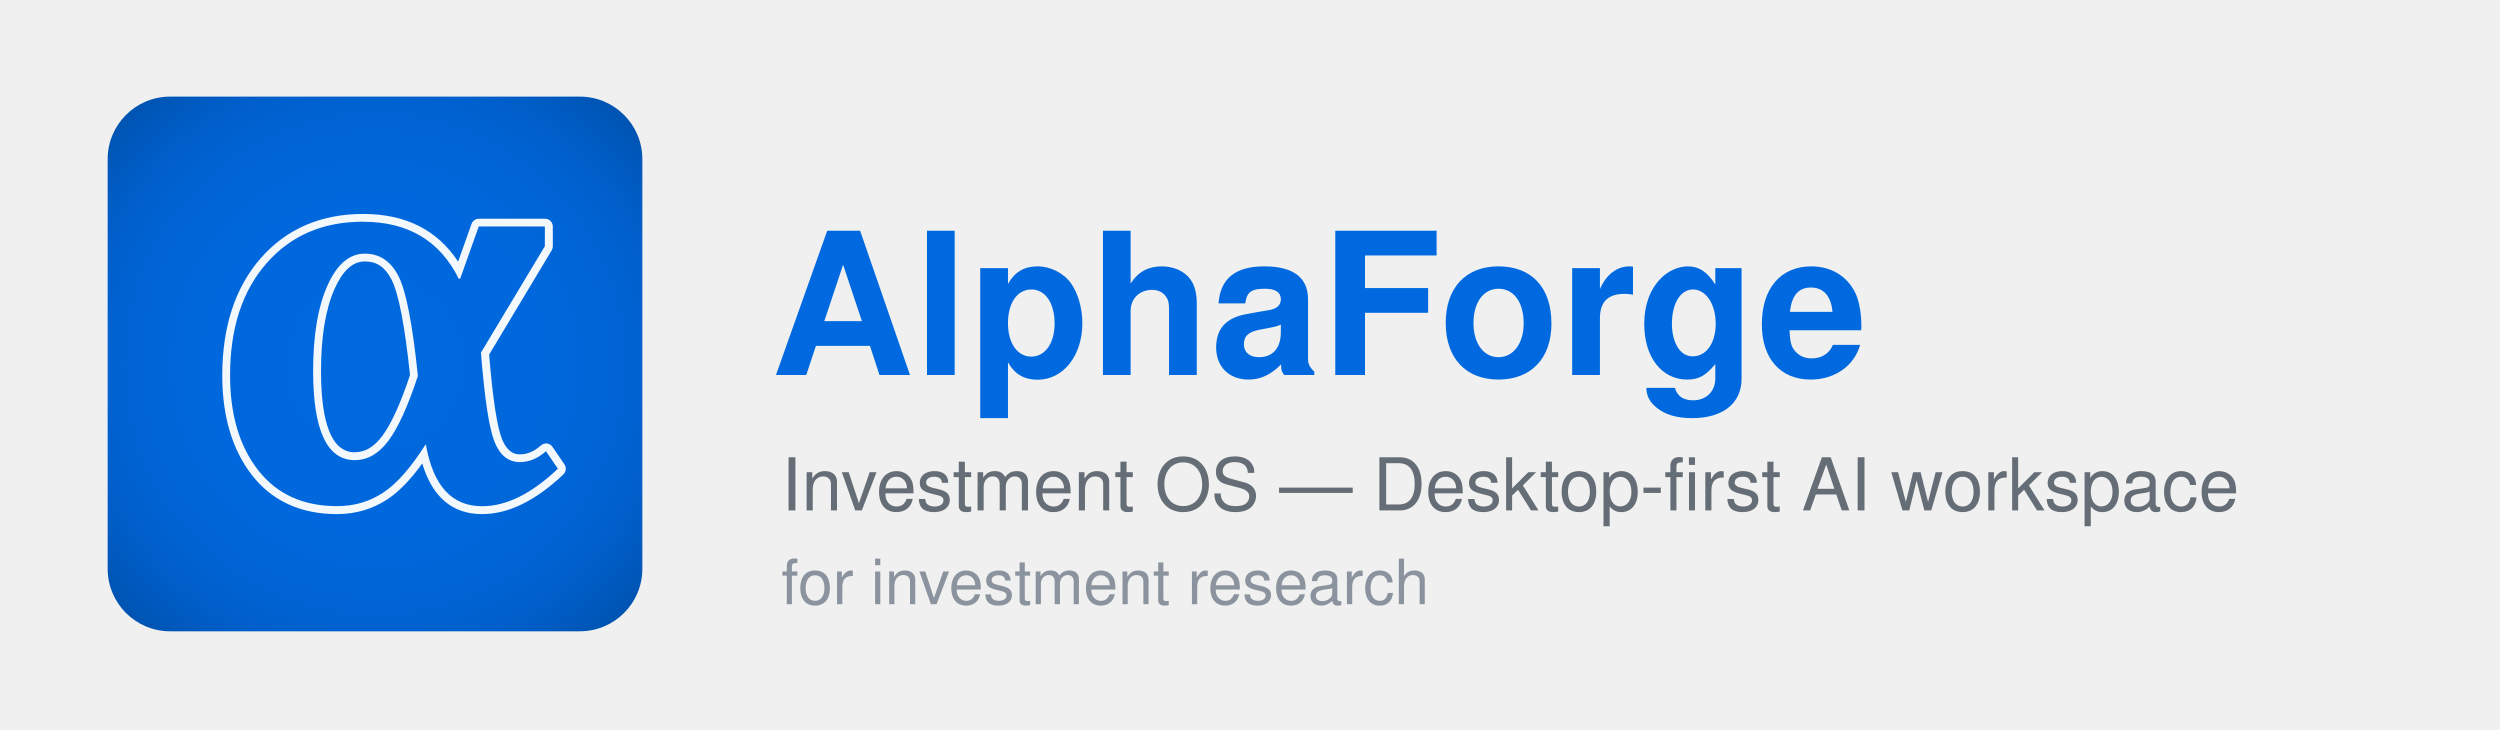
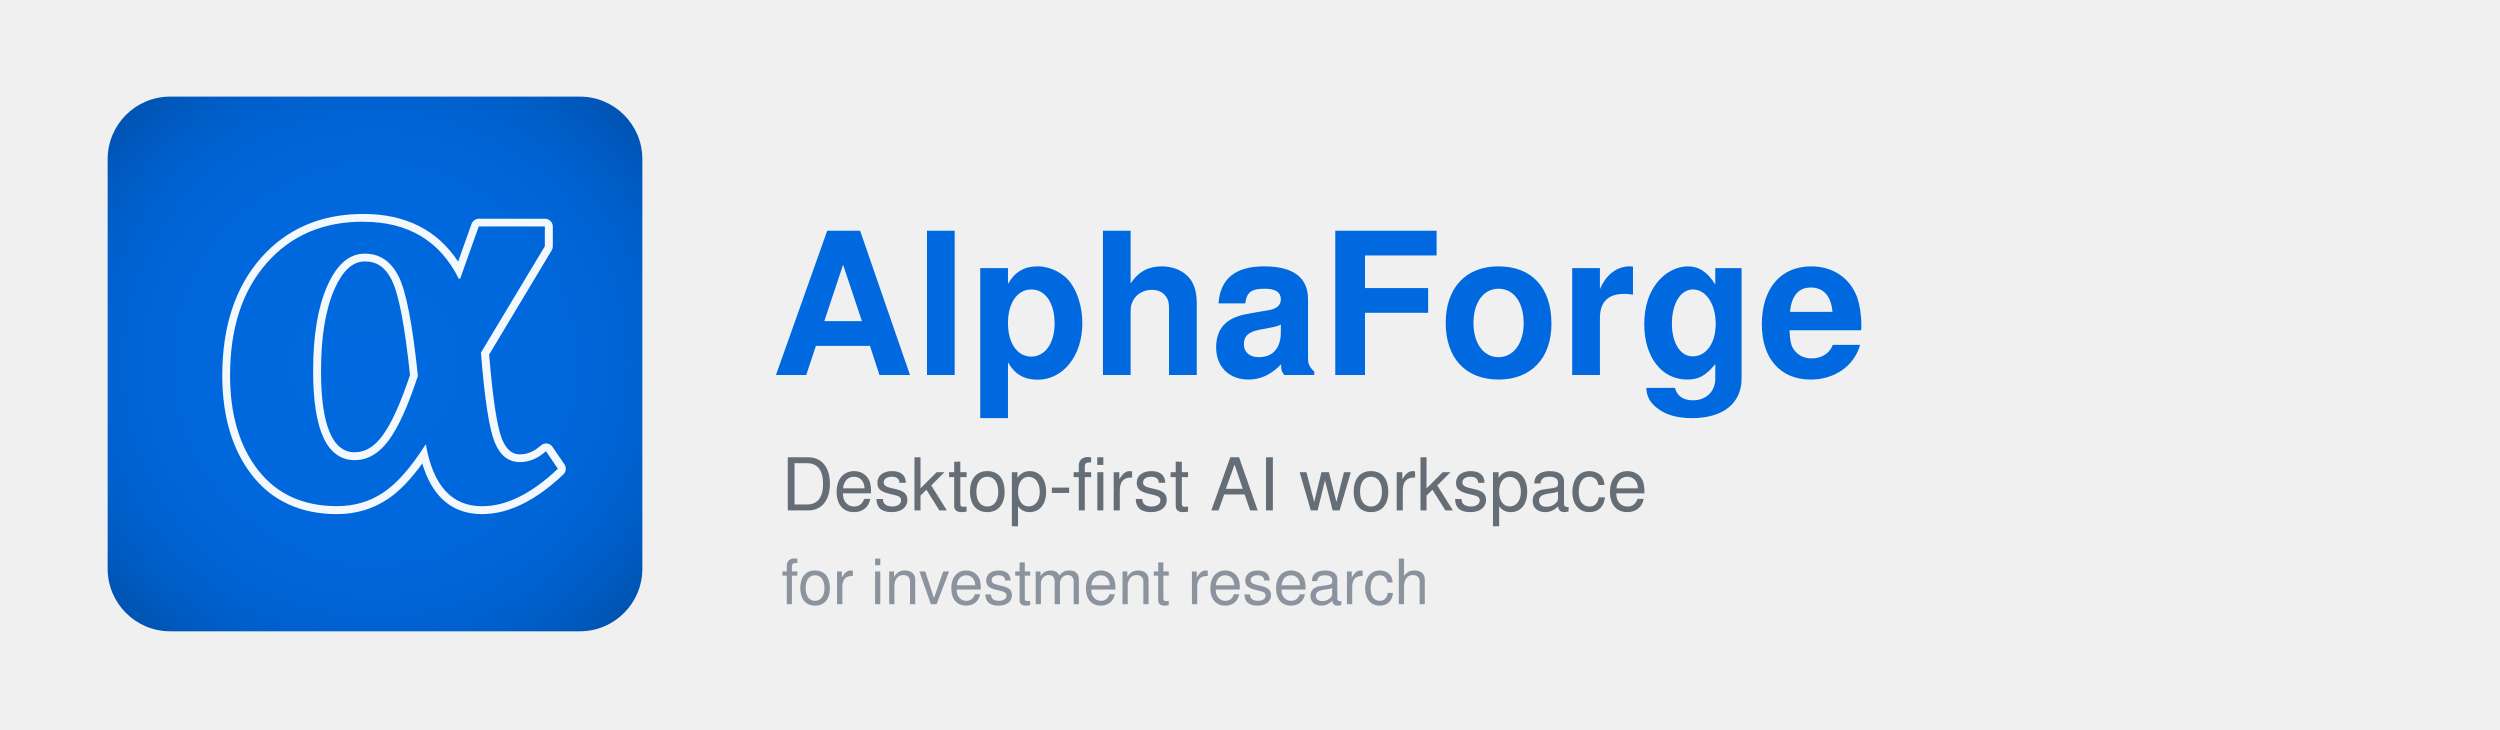
<svg xmlns="http://www.w3.org/2000/svg" viewBox="0 0 480 140" role="img" aria-label="AlphaForge">
  <defs>
    <radialGradient id="logo-bg" cx="32" cy="31.93" fx="32" fy="31.93" r="47.39" gradientUnits="userSpaceOnUse">
      <stop offset="0" stop-color="#0069df" />
      <stop offset=".46" stop-color="#0068dc" />
      <stop offset=".65" stop-color="#0064d5" />
      <stop offset=".8" stop-color="#005ec9" />
      <stop offset=".92" stop-color="#0056b7" />
      <stop offset="1" stop-color="#004fa8" />
    </radialGradient>
  </defs>
  <g transform="translate(24, 22) scale(1.5)">
    <rect x="-2.22" y="-2.3" width="68.44" height="68.44" rx="8" fill="url(#logo-bg)" />
    <path d="M30.49,13.72c5.74,0,9.82,2.43,12.23,7.29h.18l2.38-6.69h8.46v2.53l-8.18,13.62c.47,5.95,1.06,9.77,1.76,11.47.7,1.7,1.77,2.54,3.22,2.54,1.19,0,2.3-.46,3.34-1.39l1.53,2.24c-3.37,3.2-6.6,4.8-9.71,4.8-3.86,0-6.26-2.62-7.18-7.86h-.07c-1.87,2.94-3.68,4.99-5.42,6.13-1.74,1.15-3.7,1.72-5.89,1.72-4.34,0-7.71-1.54-10.1-4.61-2.4-3.07-3.59-7.12-3.59-12.14,0-6,1.55-10.78,4.66-14.33,3.11-3.56,7.23-5.33,12.38-5.33M29.42,44.23c1.64,0,3.08-.84,4.32-2.51,1.24-1.67,2.49-4.43,3.75-8.27-.69-6.66-1.52-10.94-2.51-12.82-.98-1.89-2.41-2.83-4.29-2.83-1.97,0-3.56,1.36-4.78,4.09-1.22,2.73-1.83,6.37-1.83,10.92,0,7.61,1.78,11.42,5.33,11.42M30.49,12.72c-5.42,0-9.84,1.91-13.13,5.68-3.26,3.73-4.91,8.77-4.91,14.99,0,5.23,1.28,9.52,3.8,12.76,2.58,3.31,6.25,4.99,10.89,4.99,2.37,0,4.54-.64,6.44-1.89,1.48-.98,2.95-2.49,4.47-4.59,1.29,4.3,3.85,6.48,7.66,6.48,3.36,0,6.85-1.71,10.4-5.08.36-.34.41-.88.14-1.29l-1.53-2.24c-.16-.24-.42-.39-.7-.43-.04,0-.08,0-.12,0-.24,0-.48.09-.66.25-.86.76-1.74,1.14-2.68,1.14-.64,0-1.58-.2-2.29-1.92-.64-1.56-1.2-5.21-1.66-10.85l8.01-13.35c.09-.16.14-.33.14-.51v-2.53c0-.55-.45-1-1-1h-8.46c-.42,0-.8.27-.94.66l-1.72,4.83c-2.66-4.05-6.74-6.1-12.13-6.1h0ZM29.42,43.23c-2.88,0-4.33-3.5-4.33-10.42,0-4.39.59-7.93,1.74-10.51,1.05-2.35,2.32-3.5,3.87-3.5s2.58.73,3.4,2.29c.91,1.74,1.71,5.86,2.38,12.25-1.2,3.62-2.39,6.23-3.54,7.78-1.05,1.42-2.21,2.1-3.52,2.1h0Z" fill="#fff" opacity="0.95" />
  </g>
  <text x="148" y="72" font-family="Segoe UI, Helvetica, Arial, sans-serif" font-size="38" font-weight="800" fill="#0069df">AlphaForge</text>
-   <text x="150" y="98" font-family="Segoe UI, Helvetica, Arial, sans-serif" font-size="14" fill="#656d76">Investment OS — Desktop-first AI workspace</text>
+   <text x="150" y="98" font-family="Segoe UI, Helvetica, Arial, sans-serif" font-size="14" fill="#656d76">Desktop-first AI workspace</text>
  <text x="150" y="116" font-family="Segoe UI, Helvetica, Arial, sans-serif" font-size="12" fill="#8b949e">for investment research</text>
</svg>
